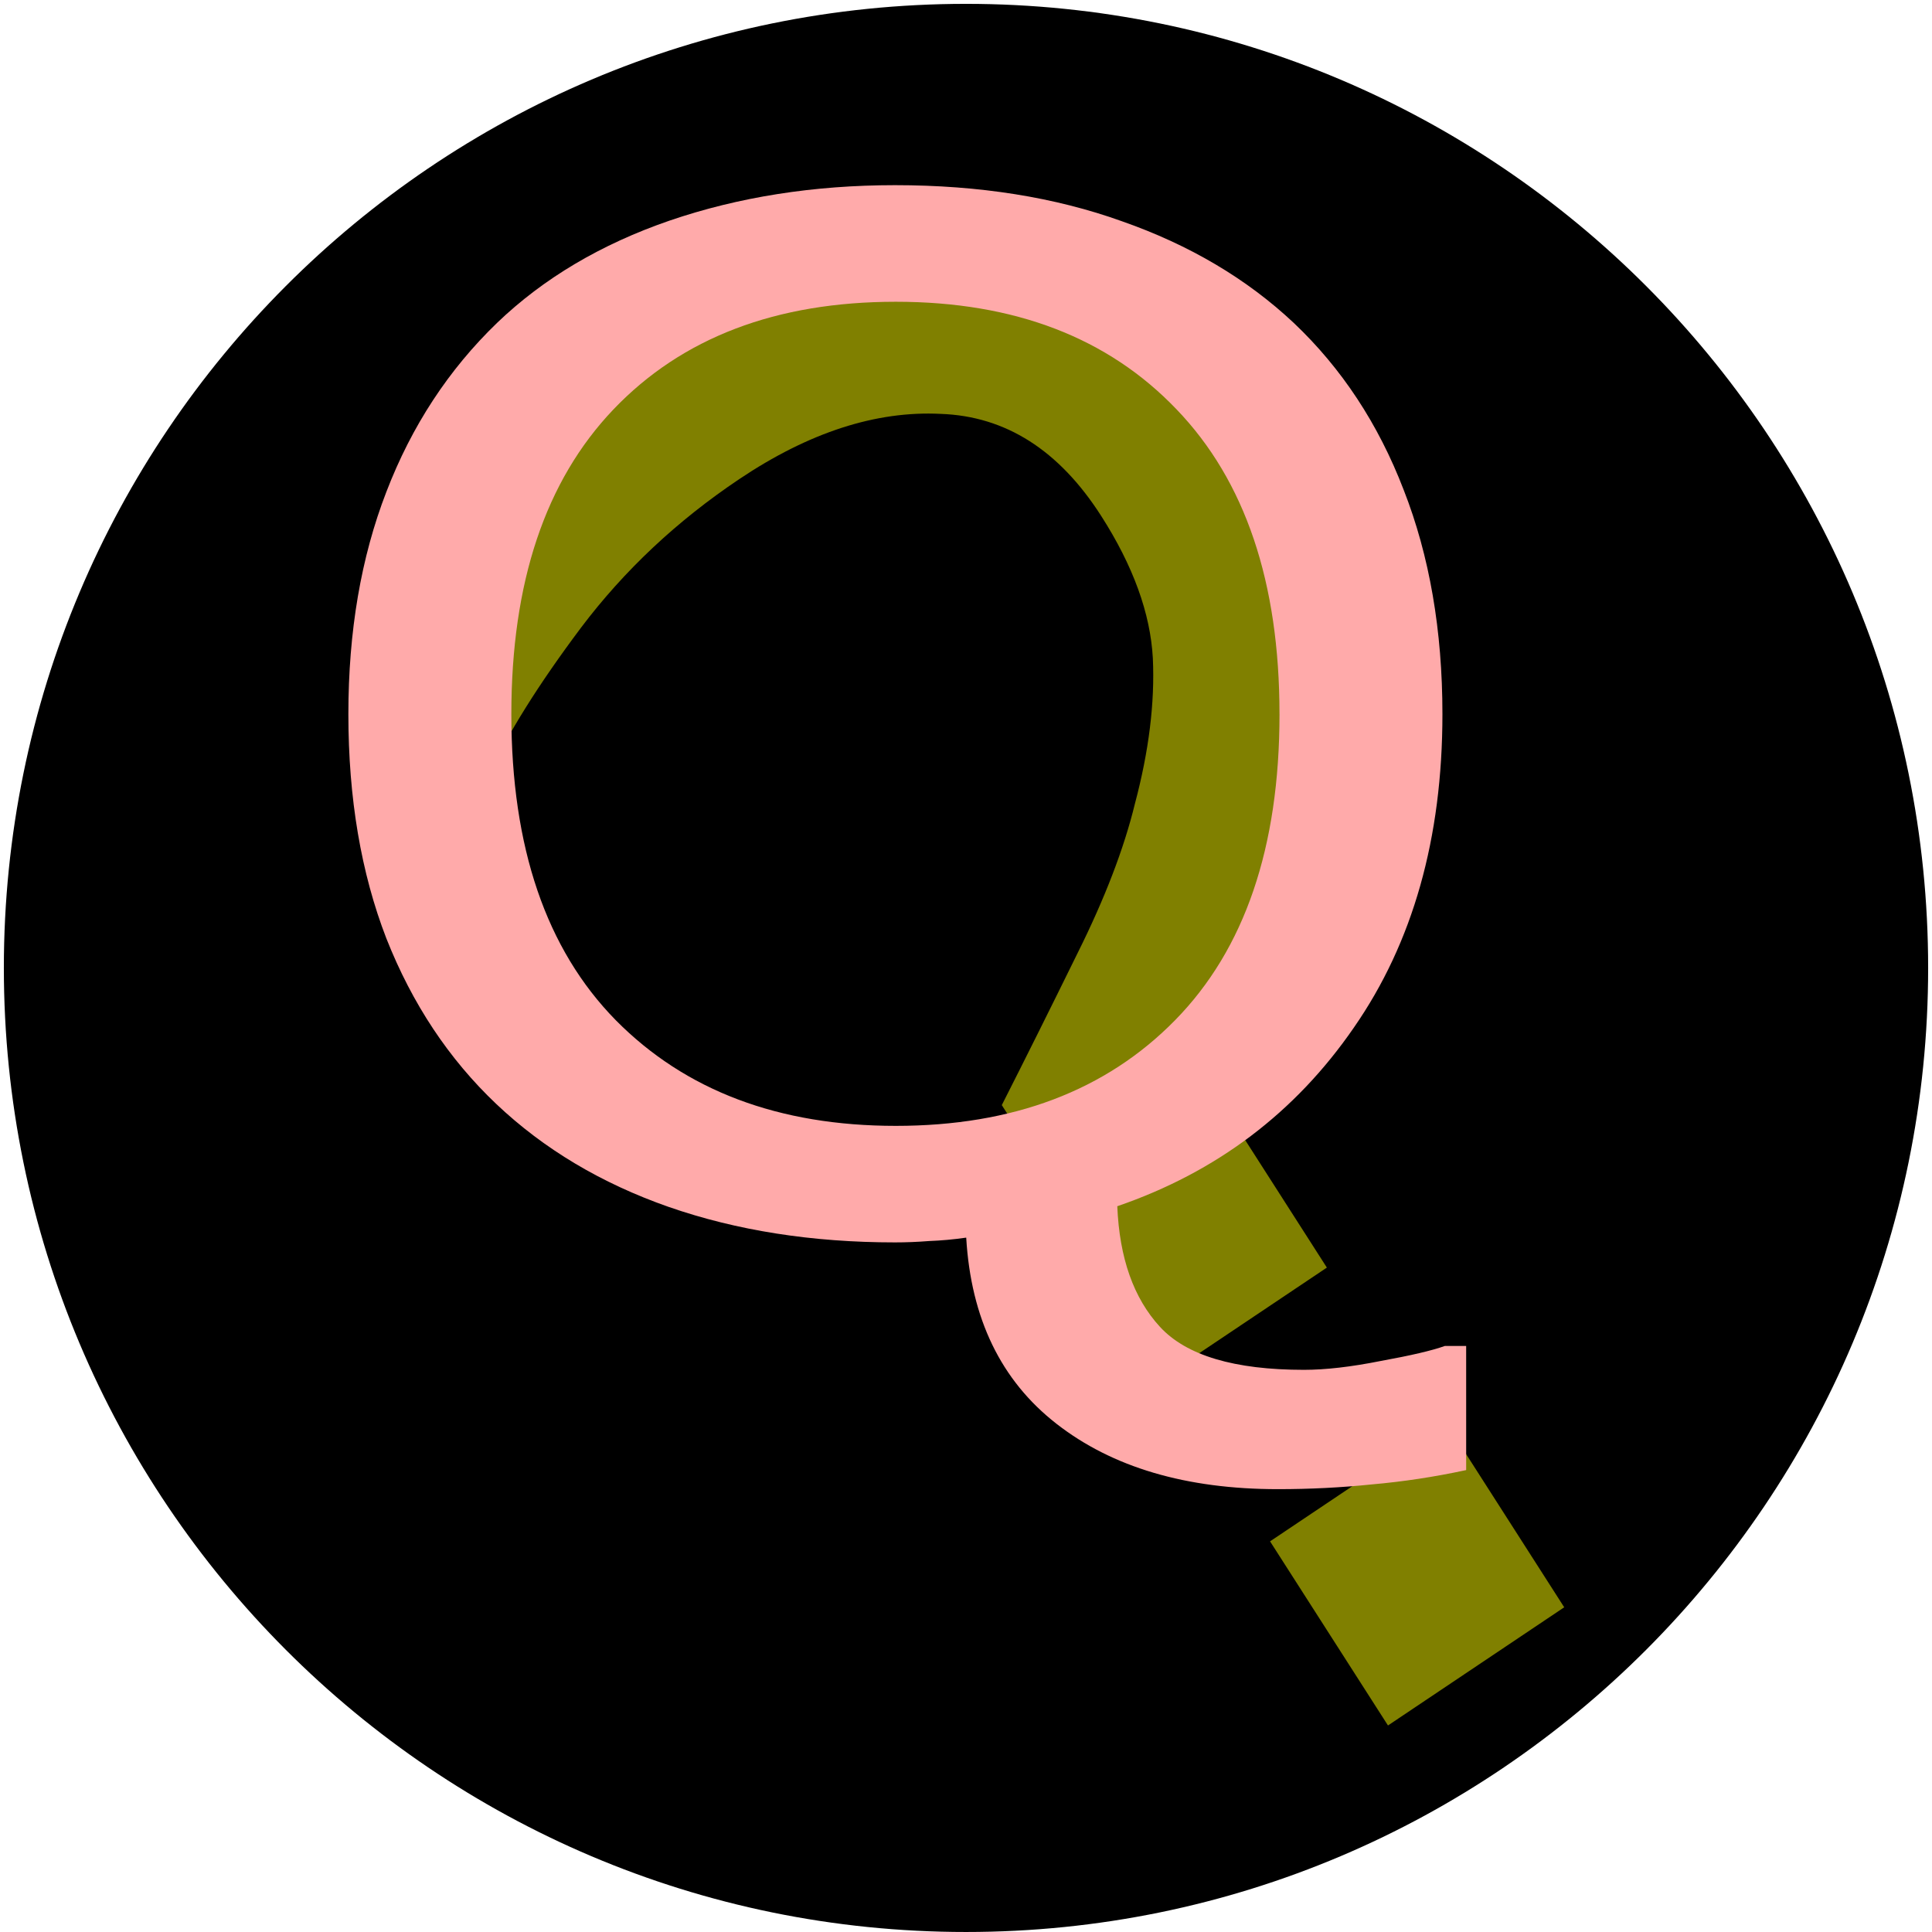
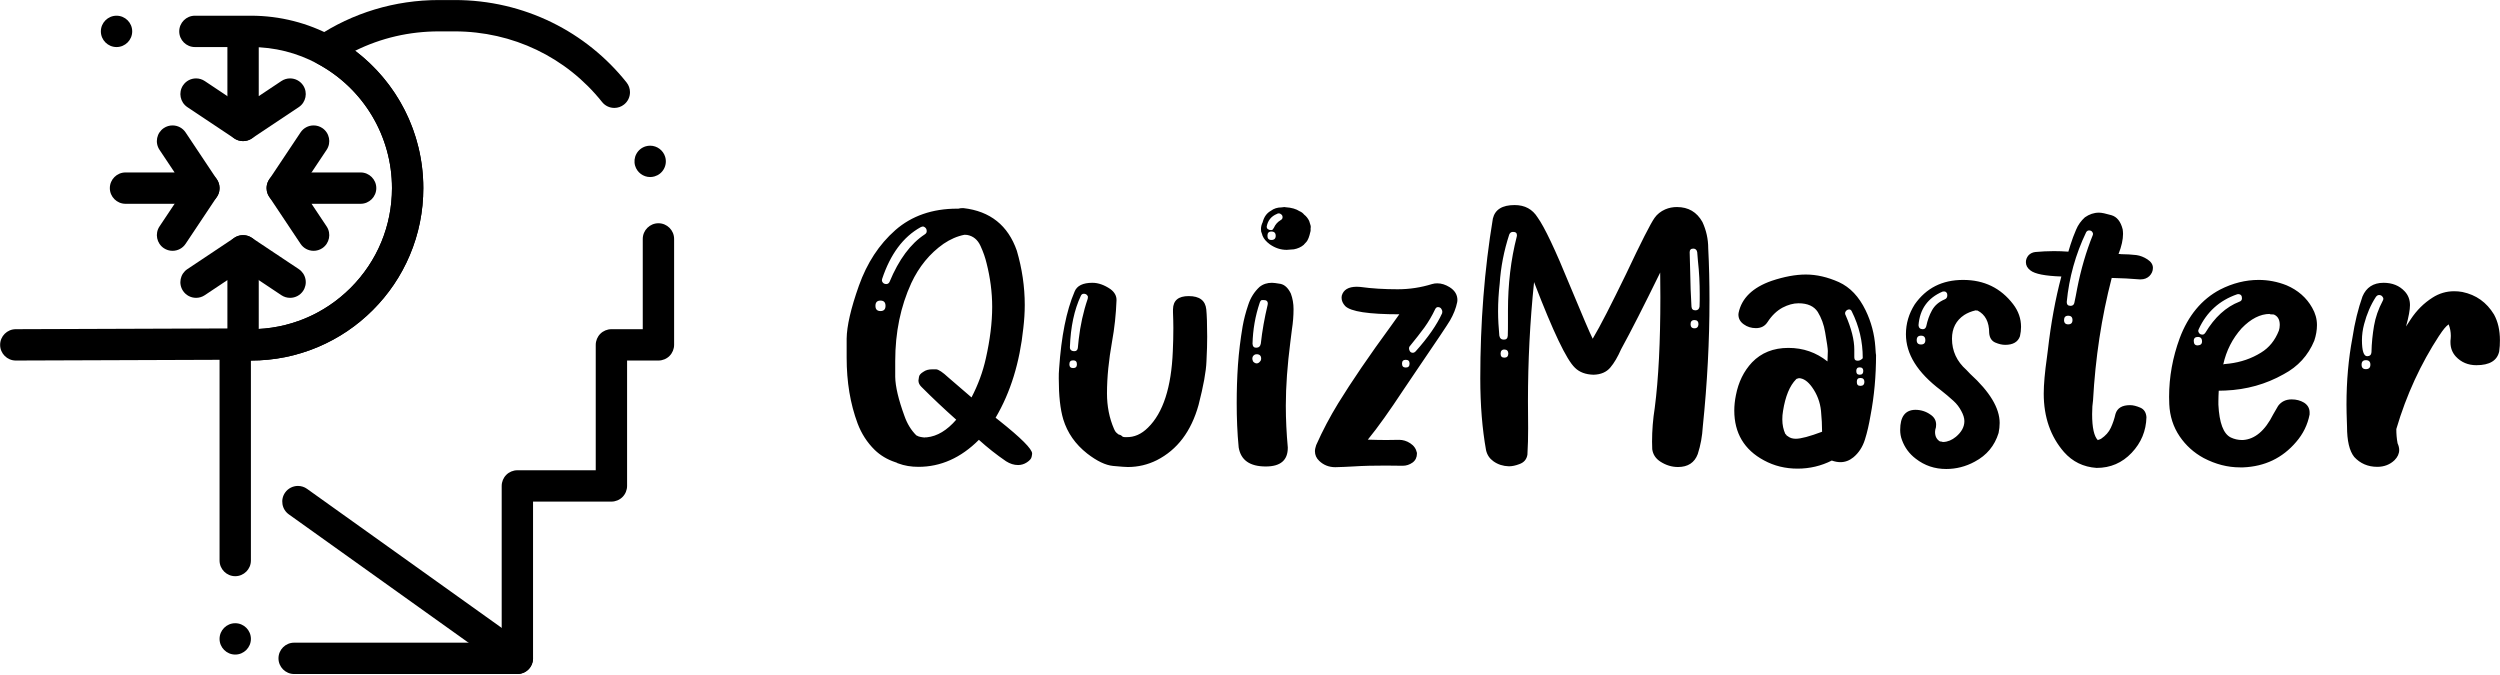
- <svg xmlns="http://www.w3.org/2000/svg" viewBox="0 0 47.625 47.625" version="1.1" id="svg5">
-   <g id="g846" transform="matrix(1,0,0,0.998,0,1.9049836e-4)">
-     <path id="path50211" style="stroke-width:0.337;stroke-dasharray:0.337, 1.01" d="M 47.53,23.908 A 23.717,23.812 0 0 1 23.812,47.72 23.717,23.812 0 0 1 0.095,23.908 23.717,23.812 0 0 1 23.812,0.095 23.717,23.812 0 0 1 47.53,23.908 Z" />
-     <g aria-label="?" transform="matrix(1.090472,-0.732696,0.7053757,1.103579,-48.45156,-17.33388)" id="text48372" style="font-size:40px;line-height:1.25;font-family:'Noto Sans Modi';-inkscape-font-specification:'Noto Sans Modi';white-space:pre;shape-inside:url(#rect48374);fill:#808000">
-       <path d="m 40.148,50.968 q 0,1.914 -0.684,3.418 -0.684,1.484 -1.797,2.637 -1.094,1.113 -2.52,2.09 -1.426,0.977 -3.027,1.895 v 4.395 H 28.625 v -5.957 q 1.27,-0.723 2.734,-1.582 1.484,-0.859 2.422,-1.738 1.133,-1.016 1.758,-2.09 0.625,-1.094 0.625,-2.773 0,-2.207 -1.504,-3.281 -1.484,-1.094 -3.848,-1.094 -2.109,0 -4.004,0.664 -1.875,0.664 -2.969,1.348 h -0.195 v -3.984 q 1.367,-0.527 3.457,-0.938 2.109,-0.43 3.984,-0.43 4.199,0 6.621,2.051 2.441,2.031 2.441,5.371 z m -7.715,22.246 h -3.984 v -4.121 h 3.984 z" id="path883" />
-     </g>
-     <g aria-label="Q" transform="matrix(0.4160119,0,0,0.3591785,-2.940128,-7.757851)" id="text34364" style="font-size:96px;line-height:1.25;font-family:'Noto Sans Modi';-inkscape-font-specification:'Noto Sans Modi';white-space:pre;shape-inside:url(#rect34366);fill:#ffaaaa">
-       <path d="m 93.945,122.693 q -2.812,0.703 -5.578,0.984 -2.719,0.328 -5.578,0.328 -8.156,0 -13.125,-4.5 -4.922,-4.453 -5.344,-12.797 -1.125,0.188 -2.203,0.234 -1.031,0.094 -2.016,0.094 -7.359,0 -13.406,-2.438 -6,-2.438 -10.219,-7.078 -4.219,-4.641 -6.516,-11.391 -2.25,-6.75 -2.25,-15.422 0,-8.531 2.25,-15.281 2.25,-6.797 6.562,-11.625 4.125,-4.594 10.219,-7.031 6.141,-2.438 13.359,-2.438 7.5,0 13.453,2.484 6,2.438 10.172,6.984 4.266,4.688 6.516,11.484 2.297,6.797 2.297,15.422 0,12.797 -5.25,21.562 -5.203,8.766 -14.016,12.281 0.188,5.344 2.531,8.297 2.344,2.953 8.531,2.953 1.922,0 4.547,-0.609 2.672,-0.562 3.797,-1.031 h 1.266 z m -11.062,-51.984 q 0,-13.594 -6.094,-20.953 -6.094,-7.406 -16.641,-7.406 -10.641,0 -16.734,7.406 -6.047,7.359 -6.047,20.953 0,13.734 6.188,21.047 6.188,7.266 16.594,7.266 10.406,0 16.547,-7.266 6.188,-7.312 6.188,-21.047 z" id="path886" />
+ <svg xmlns="http://www.w3.org/2000/svg" version="1.1" preserveAspectRatio="xMidYMid meet" class="" viewBox="88.93 177.7 462.13 124.6">
+   <g class="logo-container-box logoContainerBox" transform="scale(0.99) translate(3.2323,2.424242)">
+     <g class="containerBody" transform="scale(0.8389719) translate(93.24422,46.0644)">
+       <g class="sampleIconBox" transform="scale(1) translate(0,0)">
+         <g class="sampleIcons_1" transform="scale(0.3488372) translate(-12.33326,432.0001)">
+           <g>
+             <g>
+               <g>
+                 <g>
+                   <path d="M370.99,471c-2.091,0-4.101-0.641-5.801-1.86l-140-100c-2.18-1.56-3.61-3.859-4.05-6.5c-0.44-2.63,0.17-5.28,1.72-7.45     c1.88-2.63,4.92-4.189,8.15-4.189c2.09,0,4.1,0.64,5.8,1.859l140,100c2.181,1.551,3.62,3.86,4.05,6.5     c0.44,2.631-0.17,5.28-1.72,7.45C377.27,469.43,374.22,471,370.99,471z" />
+                 </g>
+                 <g>
+                   <path d="M220.99,171c-1.97,0-3.89-0.58-5.54-1.68c-2.22-1.48-3.73-3.74-4.26-6.36c-0.52-2.62,0.01-5.28,1.49-7.51l20-30     c1.86-2.79,4.97-4.45,8.33-4.45c1.97,0,3.89,0.58,5.54,1.68c4.58,3.06,5.83,9.28,2.77,13.87l-20,30     C227.46,169.34,224.35,171,220.99,171z" />
+                 </g>
+                 <g>
+                   <path d="M228.59,471c-5.52,0-10-4.49-10-10c0-5.521,4.48-10,10-10H361V351c0-2.63,1.069-5.21,2.93-7.07S368.37,341,371,341h50     v-80c0-2.63,1.069-5.21,2.93-7.07c1.86-1.86,4.44-2.93,7.07-2.93h20v-57.59c0-5.51,4.49-10,10-10s10,4.49,10,10V261     c0,2.63-1.07,5.21-2.931,7.069C466.21,269.93,463.63,271,461,271h-20v80c0,2.63-1.07,5.21-2.931,7.069     C436.21,359.93,433.63,361,431,361h-50v100c0,2.63-1.07,5.21-2.931,7.069C376.21,469.93,373.63,471,371,471H228.6H228.59z      M191,458.59c-5.51,0-10-4.49-10-10c0-5.521,4.49-10,10-10c5.51,0,10,4.479,10,10C201,454.1,196.51,458.59,191,458.59z      M191,408.59c-5.51,0-10-4.49-10-10V260.5c0-2.811,1.2-5.52,3.29-7.41c2.08-1.89,4.89-2.81,7.7-2.54     c2.98,0.3,6.01,0.45,9.01,0.45c24.03,0,46.63-9.37,63.64-26.36C281.63,207.63,291,185.03,291,161     c0.01-33.14-18.15-63.52-47.38-79.29c-3.06-1.65-5.07-4.84-5.24-8.32s1.53-6.85,4.42-8.79c23.04-15.44,50.08-23.6,78.18-23.6     h10.051c10.93,0,21.8,1.24,32.319,3.7c10.24,2.39,20.2,5.94,29.62,10.55c9.26,4.53,18.03,10.11,26.061,16.58     c7.989,6.43,15.27,13.75,21.649,21.77c1.41,1.77,2.16,3.9,2.17,6.16c0.021,3.09-1.359,5.97-3.77,7.89     c-1.79,1.43-3.94,2.18-6.221,2.18c-3.069,0-5.92-1.38-7.829-3.78C402.229,77.43,367.96,61.01,331,61h-10     c-18.88,0-36.88,4.17-53.5,12.37c6.58,5,12.6,10.75,17.91,17.09c5.35,6.4,9.97,13.4,13.729,20.81     c3.83,7.55,6.78,15.54,8.771,23.76c2.05,8.45,3.09,17.19,3.09,25.97c0,14.85-2.91,29.26-8.65,42.82     c-5.54,13.1-13.47,24.86-23.569,34.96c-10.101,10.1-21.86,18.03-34.96,23.57C230.26,268.09,215.85,271,201,271l0,0v127.59     C201,404.1,196.51,408.59,191,408.59z M455.72,153.93c-4.41,0-8.35-2.96-9.59-7.19c-0.01-0.01-0.01-0.01-0.01-0.02     c-0.74-2.55-0.45-5.25,0.83-7.59c1.279-2.34,3.399-4.05,5.96-4.8c0.92-0.27,1.87-0.4,2.819-0.4c4.4,0,8.34,2.95,9.59,7.17     c0,0.01,0,0.01,0,0.02c0.75,2.56,0.461,5.26-0.819,7.61c-1.28,2.34-3.4,4.04-5.97,4.79     C457.609,153.79,456.67,153.93,455.72,153.93z" />
+                 </g>
+                 <g>
+                   <path d="M201,271c-3.48,0-7.01-0.17-10.48-0.5L51.03,271c0.01,0,0.01,0,0.01,0H51c-5.49,0-9.98-4.47-10-9.97     c-0.02-5.51,4.45-10.01,9.96-10.03l140.01-0.5l1.01,0.05c3,0.3,6.03,0.45,9.02,0.45c24.03,0,46.63-9.37,63.64-26.36     C281.63,207.63,290.99,185.03,291,161c0-33.14-18.15-63.52-47.38-79.29C230.43,74.61,216.09,71,201,71h-35.73     c-5.51,0-10-4.48-10-10c0-5.51,4.49-10,10-10H201c9.24,0,18.42,1.15,27.3,3.42c8.63,2.2,16.97,5.46,24.81,9.69     c17.2,9.26,31.67,22.98,41.86,39.69C305.45,120.99,311,140.77,311,161c0,14.85-2.91,29.26-8.65,42.82     c-5.54,13.1-13.47,24.86-23.569,34.96c-10.101,10.1-21.86,18.03-34.96,23.57C230.26,268.09,215.85,271,201,271z M115.27,71     c-5.51,0-10-4.49-10-10c0-5.51,4.49-10,10-10c5.52,0,10,4.49,10,10C125.27,66.51,120.79,71,115.27,71z" />
+                 </g>
+                 <g>
+                   <path d="M241.01,201L241.01,201c-3.36,0-6.47-1.66-8.33-4.45l-20-30c-2.05-3.08-2.24-7.01-0.5-10.27     c1.75-3.26,5.13-5.28,8.82-5.28h50c5.51,0,10,4.49,10,10c0,5.51-4.49,10-10,10h-31.31l9.63,14.45     c3.06,4.59,1.81,10.81-2.77,13.87C244.9,200.42,242.98,201,241.01,201z" />
+                 </g>
+                 <g>
+                   <path d="M150.99,201v-0.05V201c-1.97,0-3.89-0.58-5.54-1.68c-4.58-3.06-5.83-9.28-2.77-13.87l20-30     c1.86-2.79,4.97-4.45,8.33-4.45c1.97,0,3.89,0.58,5.54,1.68c4.58,3.06,5.83,9.28,2.77,13.87l-20,30     C157.46,199.34,154.35,201,150.99,201z" />
+                 </g>
+                 <g>
+                   <path d="M171,171h-50c-5.51,0-10-4.49-10-10c0-5.51,4.49-10,10-10h31.31l-9.63-14.45c-1.48-2.22-2.01-4.89-1.49-7.51     c0.53-2.62,2.04-4.88,4.26-6.36c1.65-1.1,3.57-1.68,5.54-1.68c3.36,0,6.47,1.66,8.33,4.45l20,30c2.05,3.08,2.24,7.01,0.5,10.27     C178.07,168.98,174.7,171,171,171z" />
+                 </g>
+                 <g>
+                   <path d="M225.99,231c-1.97,0-3.89-0.58-5.54-1.68l-30-20c-2.22-1.48-3.73-3.74-4.26-6.36c-0.52-2.62,0.01-5.28,1.49-7.51     c1.86-2.79,4.97-4.45,8.33-4.45c1.97,0,3.89,0.58,5.54,1.68l30,20c2.22,1.48,3.73,3.74,4.26,6.36c0.52,2.62-0.01,5.29-1.49,7.51     C232.46,229.34,229.35,231,225.99,231z" />
+                 </g>
+                 <g>
+                   <path d="M196,261c-5.51,0-10-4.49-10-10v-31.32l-14.45,9.64c-1.65,1.1-3.57,1.68-5.54,1.68c-3.36,0-6.47-1.66-8.33-4.45     c-1.48-2.23-2.01-4.89-1.49-7.51c0.53-2.62,2.04-4.88,4.26-6.36l30-20c3.02-2.02,7.06-2.21,10.27-0.5     c3.26,1.74,5.28,5.12,5.28,8.82v50C206,256.51,201.51,261,196,261z" />
+                 </g>
+                 <g>
+                   <path d="M195.99,131c-1.97,0-3.89-0.58-5.54-1.68l-30-20c-4.58-3.06-5.83-9.28-2.77-13.87c1.86-2.79,4.97-4.45,8.33-4.45     c1.97,0,3.89,0.58,5.54,1.68l30,20c4.58,3.06,5.83,9.28,2.77,13.87C202.46,129.34,199.35,131,195.99,131z" />
+                 </g>
+                 <g>
+                   <path d="M196,131c-1.63,0-3.27-0.41-4.72-1.18c-3.26-1.75-5.28-5.13-5.28-8.82V71c0-5.51,4.49-10,10-10c5.51,0,10,4.49,10,10     v31.31l14.45-9.63c1.65-1.1,3.57-1.68,5.54-1.68c3.36,0,6.47,1.67,8.33,4.45c3.06,4.59,1.81,10.81-2.77,13.87l-30,20     C199.9,130.42,197.98,131,196,131z" />
+                 </g>
+               </g>
+             </g>
+           </g>
+         </g>
+       </g>
+       <g class="sampleTexts_1" transform="scale(1) translate(0.000006103516,29.37)">
+         <g class="logo--name svgLogoName_1 logoNameBox" transform="scale(1) translate(195.76,239.28)">
+           <path d="M18.62 0.24C23.58 0.24 28.07-1.76 32.07-5.77C33.99-4.04 36.00-2.44 38.12-1.00C39.00-0.44 39.88-0.16 40.80-0.16C41.48-0.16 42.16-0.36 42.76-0.76C43.36-1.16 43.72-1.56 43.80-1.96C43.88-2.32 43.92-2.60 43.92-2.72C43.92-3.72 41.48-6.17 36.60-10.05L35.79-10.69C39.12-16.34 41.16-22.98 41.96-30.63C42.16-32.35 42.28-34.07 42.28-35.79C42.28-39.84 41.68-43.88 40.52-47.85C38.56-53.49 34.59-56.66 28.63-57.34L28.39-57.34C28.11-57.34 27.79-57.30 27.51-57.22L27.23-57.22C21.70-57.22 17.10-55.61 13.49-52.45C9.85-49.25 7.17-45.12 5.37-40.08C3.56-34.99 2.68-31.07 2.64-28.31C2.64-25.54 2.64-24.14 2.64-24.06C2.64-18.66 3.44-13.81 5.08-9.41C5.93-7.17 7.17-5.21 8.89-3.52C10.13-2.32 11.65-1.40 13.45-0.80C13.65-0.76 13.81-0.68 13.97-0.60L13.65-0.68L14.13-0.52C15.50 0 17.02 0.24 18.62 0.24ZM10.17-34.43C9.41-34.43 9.05-34.83 9.05-35.59C9.05-36.36 9.41-36.76 10.17-36.76C10.93-36.76 11.29-36.36 11.29-35.59C11.29-34.83 10.93-34.43 10.17-34.43ZM11.49-40.44C11.17-40.44 10.93-40.52 10.73-40.72C10.57-40.88 10.49-41.08 10.49-41.24L10.53-41.56C12.37-47.09 15.21-50.93 19.10-53.09C19.30-53.17 19.46-53.25 19.62-53.25C19.78-53.25 19.90-53.17 20.02-53.09C20.34-52.89 20.46-52.57 20.46-52.21C20.46-51.93 20.34-51.69 20.02-51.49C16.90-49.45 14.25-45.92 12.17-40.88C12.01-40.60 11.77-40.44 11.49-40.44ZM20.02-6.29C19.86-6.29 19.54-6.33 19.10-6.41C18.98-6.45 18.86-6.49 18.74-6.49L18.14-6.77C16.98-7.93 16.10-9.37 15.50-11.09C14.17-14.73 13.49-17.62 13.45-19.78C13.45-21.94 13.45-23.10 13.45-23.30C13.45-29.71 14.65-35.47 17.02-40.64C18.74-44.32 21.14-47.25 24.22-49.41C25.71-50.41 27.23-51.09 28.87-51.41L29.47-51.37C30.79-51.13 31.79-50.33 32.43-48.93C33.07-47.53 33.51-46.25 33.79-45.04C34.59-41.88 35.03-38.64 35.03-35.35C35.03-31.87 34.55-28.03 33.63-23.94C32.95-20.86 31.87-17.98 30.43-15.21C28.71-16.70 26.99-18.18 25.26-19.66C24.02-20.82 23.10-21.42 22.58-21.46C22.06-21.46 21.74-21.46 21.66-21.46C20.90-21.46 20.26-21.30 19.70-20.90C19.10-20.54 18.78-20.14 18.74-19.78C18.66-19.38 18.62-19.10 18.62-18.98C18.62-18.46 18.82-18.02 19.26-17.58C21.78-15.05 24.38-12.61 27.03-10.25C24.98-7.89 22.82-6.57 20.50-6.33C20.30-6.33 20.18-6.33 20.14-6.33C20.10-6.29 20.06-6.29 20.02-6.29ZM65.22 0.28C67.50 0.28 69.67-0.24 71.67-1.24C76.23-3.56 79.32-7.65 80.96-13.53C82.04-17.74 82.64-20.98 82.72-23.26C82.84-25.50 82.88-27.31 82.88-28.71C82.88-31.55 82.80-33.59 82.68-34.79C82.48-36.76 81.20-37.76 78.76-37.76C76.47-37.76 75.31-36.80 75.27-34.83L75.27-34.11C75.31-32.95 75.35-31.83 75.35-30.67C75.35-28.95 75.31-27.23 75.23-25.50C74.91-17.46 73.07-11.77 69.71-8.49C68.23-7.01 66.62-6.33 64.90-6.37L64.54-6.37C64.30-6.41 64.10-6.45 64.02-6.45L64.06-6.49C64.06-6.53 63.98-6.57 63.86-6.65C63.74-6.73 63.66-6.81 63.54-6.85C63.42-6.89 63.34-6.89 63.30-6.93C63.26-6.93 63.22-6.97 63.22-6.97L63.18-6.93L63.34-6.81C62.90-7.17 62.58-7.41 62.46-7.61C62.34-7.77 62.26-7.97 62.14-8.21C61.10-10.61 60.58-13.25 60.58-16.10C60.58-19.74 60.98-23.54 61.70-27.59C62.26-30.63 62.58-33.71 62.70-36.80C62.74-37.80 62.26-38.64 61.34-39.32C59.98-40.24 58.66-40.72 57.33-40.72C55.25-40.72 53.89-40.08 53.37-38.76C51.53-34.47 50.41-28.75 49.93-21.66C49.85-20.90 49.85-20.14 49.85-19.42C49.85-15.62 50.17-12.61 50.85-10.33C51.77-7.33 53.53-4.80 56.17-2.72C58.34-1.04 60.26-0.12 61.94 0.04C63.62 0.20 64.74 0.28 65.22 0.28ZM53.05-21.74C52.49-21.74 52.21-22.02 52.21-22.58C52.21-23.18 52.49-23.46 53.05-23.46C53.61-23.46 53.89-23.18 53.89-22.58C53.89-22.02 53.61-21.74 53.05-21.74ZM53.33-25.50C52.65-25.50 52.29-25.83 52.33-26.43C52.49-30.91 53.29-34.71 54.77-37.84C54.89-38.12 55.13-38.28 55.41-38.28C55.69-38.28 55.93-38.20 56.13-38.00C56.29-37.84 56.37-37.64 56.33-37.48L56.29-37.16C55.29-34.23 54.65-31.23 54.29-28.15L54.09-26.19C54.01-25.75 53.77-25.50 53.33-25.50ZM95.93 0.16C99.21 0.16 100.82-1.24 100.82-4.00L100.82-4.08C100.54-7.17 100.38-10.25 100.38-13.37C100.38-17.74 100.74-22.46 101.38-27.47L101.74-30.35C101.98-31.87 102.10-33.39 102.10-34.87C102.10-36.08 101.90-37.24 101.50-38.32C100.90-39.56 100.14-40.28 99.21-40.48C98.29-40.64 97.65-40.72 97.29-40.72C96.25-40.72 95.33-40.44 94.53-39.80C93.37-38.72 92.53-37.40 92.01-35.79C91.45-34.15 91.05-32.59 90.77-31.03C90.29-28.19 89.93-25.30 89.73-22.46C89.53-19.58 89.45-16.78 89.45-13.93C89.45-10.65 89.57-7.37 89.89-4.08C90.37-1.24 92.37 0.16 95.93 0.16ZM93.89-22.78C93.61-22.78 93.33-22.94 93.09-23.22C93.05-23.26 93.05-23.30 93.05-23.34C92.97-23.50 92.93-23.70 92.93-23.86C92.93-24.02 92.97-24.18 93.05-24.34C93.25-24.66 93.53-24.82 93.89-24.82C94.53-24.82 94.89-24.50 94.89-23.86C94.89-23.58 94.81-23.38 94.65-23.22C94.45-22.94 94.17-22.78 93.89-22.78ZM93.77-26.27C93.29-26.27 93.01-26.55 92.97-27.15C93.05-30.27 93.57-33.31 94.57-36.28C94.69-36.64 94.85-36.84 95.05-36.88C95.25-36.88 95.41-36.88 95.45-36.88C96.05-36.88 96.37-36.64 96.37-36.08L96.33-35.79C95.65-32.95 95.13-30.07 94.81-27.15C94.69-26.55 94.33-26.27 93.77-26.27ZM100.58-48.05L102.18-48.17C103.02-48.33 103.78-48.65 104.42-49.21C104.42-49.25 104.46-49.29 104.54-49.37C104.94-49.77 105.14-50.01 105.14-50.09L105.18-50.09L105.18-50.13C105.38-50.49 105.54-50.89 105.66-51.33L105.86-52.13C105.90-52.17 105.90-52.29 105.90-52.45C105.90-52.61 105.90-52.77 105.90-52.89C105.90-53.01 105.94-53.09 105.94-53.13L105.90-53.45L105.58-54.49C105.30-55.05 104.94-55.53 104.46-55.89C104.18-56.25 103.82-56.50 103.42-56.66C102.70-57.14 101.66-57.46 100.30-57.54L100.06-57.58L99.42-57.50C98.53-57.50 97.73-57.26 97.05-56.74C96.17-56.25 95.57-55.45 95.25-54.29L95.25-54.25C94.97-53.69 94.85-53.17 94.85-52.69L94.89-52.13L95.13-51.45C95.13-51.33 95.17-51.25 95.21-51.21L95.21-51.17C95.49-50.49 96.01-49.89 96.81-49.29C98.01-48.45 99.25-48.05 100.58-48.05ZM97.17-50.25C96.57-50.25 96.29-50.57 96.29-51.17C96.29-51.81 96.57-52.13 97.17-52.13C97.81-52.13 98.13-51.81 98.13-51.17C98.13-50.57 97.81-50.25 97.17-50.25ZM97.25-52.45L96.97-52.45C96.77-52.45 96.61-52.53 96.41-52.65C96.21-52.77 96.13-52.97 96.13-53.25C96.37-54.57 97.13-55.53 98.41-56.05C98.53-56.13 98.65-56.17 98.81-56.17C99.09-56.17 99.33-56.01 99.54-55.77C99.62-55.61 99.66-55.49 99.66-55.33C99.66-55.01 99.50-54.81 99.21-54.65C98.53-54.25 98.05-53.69 97.73-52.97L97.65-52.85C97.53-52.61 97.41-52.49 97.25-52.45ZM102.42-55.77L102.38-55.77ZM111.39 0.32C112.71 0.28 113.99 0.24 115.27 0.16C117.71 0 120.15-0.04 122.60-0.04L126.40 0C127.20 0 127.92-0.24 128.60-0.72C129.24-1.20 129.56-1.88 129.56-2.68L129.56-2.88C129.36-3.80 128.88-4.48 128.08-5.00C127.28-5.53 126.44-5.77 125.60-5.77L122.72-5.73C121.36-5.73 119.99-5.77 118.63-5.81C120.92-8.61 123.52-12.29 126.48-16.78L129.64-21.46C133.93-27.75 136.37-31.39 136.93-32.35C137.69-33.67 138.25-35.03 138.53-36.44L138.57-36.88C138.57-38.08 137.97-39.04 136.81-39.76C135.89-40.32 135.01-40.60 134.09-40.60C133.69-40.60 133.33-40.56 132.93-40.44C130.48-39.68 127.96-39.28 125.28-39.28C122.32-39.28 119.55-39.44 116.95-39.80L116.19-39.84C114.31-39.84 113.19-39.16 112.83-37.84L112.79-37.40C112.79-36.72 113.07-36.12 113.59-35.55C114.83-34.31 118.83-33.71 125.64-33.71L123.84-31.19C118.91-24.46 114.99-18.70 112.03-13.89C110.22-10.93 108.58-7.85 107.14-4.60C106.98-4.12 106.86-3.64 106.86-3.24C106.86-2.40 107.18-1.68 107.82-1.08C108.78-0.16 109.98 0.32 111.39 0.32ZM127.08-21.86C126.52-21.86 126.24-22.14 126.24-22.74C126.24-23.30 126.52-23.58 127.08-23.58C127.64-23.58 127.92-23.30 127.92-22.74C127.92-22.14 127.64-21.86 127.08-21.86ZM128.68-25.14C128.32-25.14 128.04-25.30 127.92-25.63C127.84-25.83 127.80-25.99 127.80-26.07C127.80-26.27 127.84-26.47 127.96-26.59C128.08-26.75 128.20-26.87 128.28-26.99C129.28-28.23 130.28-29.47 131.21-30.75C132.13-32.03 132.93-33.39 133.61-34.83C133.77-35.15 133.97-35.31 134.21-35.31C134.57-35.31 134.81-35.19 134.97-34.95C135.13-34.71 135.21-34.51 135.21-34.31L135.17-33.95C134.01-31.39 132.05-28.55 129.24-25.42C129.04-25.22 128.84-25.14 128.68-25.14ZM187.66 0.28C189.86 0.28 191.34-0.68 192.06-2.60C192.70-4.56 193.06-6.61 193.18-8.69C194.19-18.46 194.67-27.83 194.67-36.84C194.67-40.72 194.59-44.56 194.39-48.41C194.39-50.45 193.95-52.41 193.10-54.25C191.86-56.46 189.98-57.58 187.42-57.58C186.54-57.58 185.66-57.42 184.82-57.06C183.82-56.62 183.01-55.97 182.45-55.17C181.57-53.93 179.45-49.77 176.09-42.64C172.84-35.96 170.40-31.15 168.68-28.27C168.08-29.43 166.40-33.39 163.60-40.12C160.35-48.09 157.95-53.13 156.43-55.25C155.27-57.10 153.59-58.02 151.30-58.02C148.54-58.02 146.94-57.02 146.46-55.01C144.58-43.68 143.66-31.83 143.66-19.46C143.66-13.49 144.10-8.17 144.94-3.48C145.18-2.40 145.74-1.60 146.58-1.00C147.58-0.28 148.74 0.08 150.02 0.12C150.74 0.12 151.50-0.04 152.34-0.36C153.39-0.72 153.99-1.44 154.15-2.48C154.27-4.44 154.31-6.37 154.31-8.33L154.27-14.37C154.27-23.18 154.71-32.03 155.63-40.88L155.75-40.56C159.87-29.87 162.83-23.62 164.72-21.82C165.72-20.82 167.12-20.30 168.88-20.26C170.52-20.30 171.76-20.86 172.60-21.86C173.45-22.86 174.25-24.22 175.01-25.95C177.21-29.95 180.09-35.63 183.70-43.00L183.74-37.52C183.74-27.59 183.33-19.38 182.49-12.89C182.09-10.37 181.89-7.85 181.89-5.37L181.93-3.68C182.09-2.52 182.69-1.60 183.74-0.92C184.98-0.12 186.30 0.28 187.66 0.28ZM149.02-24.06C148.46-24.06 148.18-24.34 148.18-24.94C148.18-25.54 148.46-25.87 149.02-25.87C149.58-25.87 149.90-25.54 149.90-24.94C149.86-24.34 149.58-24.06 149.02-24.06ZM148.90-28.07C148.34-28.07 148.02-28.35 147.90-28.95C147.74-30.75 147.62-32.55 147.62-34.35C147.62-36.40 147.74-38.44 147.98-40.52C148.22-44.24 148.94-47.89 150.10-51.45C150.26-51.85 150.54-52.05 150.94-52.05C151.54-52.05 151.82-51.81 151.82-51.29L151.78-51.01C150.46-45.88 149.82-40.40 149.82-34.55L149.82-31.95C149.82-30.95 149.82-29.95 149.78-28.95C149.74-28.35 149.46-28.07 148.90-28.07ZM191.34-30.59C190.74-30.59 190.46-30.91 190.46-31.51C190.46-32.11 190.74-32.43 191.34-32.43C191.90-32.43 192.22-32.11 192.22-31.51C192.18-30.91 191.90-30.59 191.34-30.59ZM191.54-34.59C190.98-34.59 190.70-34.87 190.66-35.43C190.50-38.00 190.42-40.56 190.38-43.08L190.26-47.53C190.26-48.05 190.54-48.33 191.06-48.33C191.54-48.33 191.86-48.05 191.94-47.53L192.10-45.60C192.38-43.12 192.50-40.60 192.50-38.12C192.50-37.24 192.50-36.32 192.46-35.43C192.38-34.87 192.06-34.59 191.54-34.59ZM214.28 0.64C216.97 0.64 219.53 0.04 221.89-1.16C222.57-0.92 223.21-0.80 223.81-0.80C224.85-0.80 225.82-1.16 226.70-1.88C227.86-2.84 228.74-4.16 229.26-5.81C229.78-7.45 230.18-9.25 230.50-11.13C231.34-15.50 231.74-20.02 231.74-24.70L231.74-24.62C231.70-24.62 231.66-25.22 231.58-26.47C231.38-29.31 230.66-32.03 229.42-34.59C227.94-37.64 225.98-39.72 223.45-40.88C220.93-42.00 218.49-42.56 216.13-42.56C213.80-42.56 211.28-42.08 208.52-41.16C204.27-39.68 201.83-37.28 201.15-34.03L201.11-33.67C201.11-32.75 201.51-32.03 202.31-31.47C203.07-30.91 203.99-30.63 205.00-30.63C206.16-30.63 207.00-31.07 207.60-31.99C208.56-33.47 209.68-34.51 210.92-35.19C212.16-35.83 213.32-36.16 214.48-36.16C216.53-36.16 217.93-35.51 218.77-34.23C219.57-32.91 220.13-31.43 220.41-29.71C220.81-27.43 221.01-26.03 221.01-25.54L220.93-23.22C218.41-25.22 215.53-26.23 212.24-26.23C208.88-26.23 206.20-25.14 204.15-23.02C202.31-21.06 201.11-18.62 200.55-15.70C200.31-14.53 200.19-13.37 200.19-12.29C200.19-7.29 202.39-3.56 206.80-1.20C209.08 0.04 211.56 0.64 214.28 0.64ZM213.88-6.01C213.56-6.01 213.24-6.05 212.96-6.13C212.68-6.21 212.44-6.33 212.28-6.45C212.08-6.57 211.96-6.69 211.84-6.73C211.84-6.77 211.80-6.85 211.72-6.93C211.68-7.01 211.60-7.05 211.56-7.05C211.12-8.01 210.88-9.09 210.88-10.33C210.88-10.93 210.92-11.53 211.04-12.21C211.56-15.46 212.52-17.82 213.96-19.26L214.24-19.46L214.16-19.38C214.28-19.38 214.40-19.42 214.56-19.50C215.61-19.46 216.57-18.78 217.49-17.50C218.61-15.94 219.29-14.17 219.49-12.21C219.65-10.53 219.73-9.01 219.73-7.57C216.97-6.53 215.00-6.01 213.88-6.01ZM227.66-23.38C227.14-23.38 226.90-23.62 226.90-24.14L226.90-25.87C226.90-27.99 226.26-30.55 224.97-33.51C224.89-33.63 224.85-33.79 224.85-33.91C224.85-34.11 224.89-34.27 225.01-34.39C225.21-34.67 225.50-34.79 225.78-34.79C226.02-34.79 226.22-34.63 226.34-34.35C227.98-31.07 228.78-27.63 228.78-24.02C228.78-23.86 228.58-23.70 228.22-23.50C228.02-23.42 227.82-23.38 227.66-23.38ZM228.10-20.26C227.58-20.26 227.34-20.54 227.34-21.10C227.34-21.62 227.58-21.90 228.10-21.90C228.62-21.90 228.90-21.62 228.90-21.10C228.90-20.54 228.62-20.26 228.10-20.26ZM228.26-17.78C227.70-17.78 227.46-18.06 227.46-18.66C227.46-19.26 227.70-19.54 228.26-19.54C228.82-19.54 229.14-19.26 229.14-18.66C229.14-18.06 228.82-17.78 228.26-17.78ZM247.36 0.72C249.52 0.72 251.68 0.20 253.72-0.92C256.36-2.32 258.13-4.44 259.01-7.29C259.17-8.05 259.25-8.81 259.25-9.53C259.25-12.81 257.08-16.46 252.68-20.46L251.84-21.34C249.72-23.22 248.64-25.54 248.64-28.27C248.64-30.59 249.56-32.35 251.36-33.55C252.04-33.99 252.88-34.35 253.92-34.59C253.92-34.55 254.04-34.55 254.32-34.55C256.04-33.67 256.92-32.03 256.92-29.55C257.00-28.51 257.45-27.79 258.25-27.43C259.09-27.07 259.81-26.91 260.49-26.91C262.21-26.91 263.33-27.55 263.77-28.83C263.93-29.55 264.01-30.23 264.01-30.91C264.01-32.71 263.45-34.39 262.25-35.96C259.49-39.56 255.80-41.36 251.12-41.36C246.47-41.36 242.91-39.56 240.35-35.92C239.03-33.83 238.39-31.63 238.39-29.27C238.39-24.86 240.95-20.74 246.15-16.82C247.12-16.06 248.04-15.29 248.96-14.45C249.72-13.77 250.28-13.01 250.72-12.17C251.16-11.37 251.40-10.61 251.40-9.93C251.40-8.65 250.76-7.49 249.52-6.45C248.64-5.73 247.72-5.33 246.71-5.29C246.55-5.29 246.39-5.33 246.19-5.41L246.07-5.41C246.03-5.41 246.03-5.41 246.03-5.37C245.27-5.81 244.87-6.49 244.87-7.53C244.87-7.85 244.95-8.21 245.07-8.57L245.11-9.17C245.11-10.05 244.71-10.81 243.87-11.37C242.87-12.09 241.71-12.45 240.47-12.45C238.23-12.41 237.11-10.93 237.11-7.97C237.11-7.21 237.23-6.45 237.51-5.73C238.11-4.08 239.11-2.68 240.59-1.56C242.55-0.04 244.79 0.72 247.36 0.72ZM241.75-26.99C241.11-26.99 240.79-27.31 240.79-27.95C240.79-28.63 241.11-28.95 241.75-28.95C242.39-28.95 242.71-28.63 242.71-27.95C242.71-27.31 242.39-26.99 241.75-26.99ZM242.15-30.39C241.55-30.39 241.23-30.71 241.19-31.27C241.47-34.87 243.27-37.36 246.55-38.76L246.88-38.80C247.08-38.80 247.28-38.72 247.40-38.56C247.56-38.40 247.60-38.20 247.60-37.96C247.60-37.52 247.44-37.20 247.04-37.04C245.71-36.48 244.79-35.67 244.19-34.59C243.59-33.51 243.19-32.35 242.91-31.03C242.79-30.63 242.55-30.39 242.15-30.39ZM254.20-34.63L254.12-34.63ZM280.83 0.48C283.91 0.48 286.51-0.64 288.63-2.88C290.76-5.13 291.84-7.77 291.92-10.81C291.84-11.85 291.40-12.57 290.56-12.93C289.72-13.29 288.96-13.49 288.27-13.49C286.51-13.49 285.43-12.85 285.03-11.53C284.79-10.45 284.43-9.41 283.99-8.45C283.55-7.49 282.83-6.69 281.83-6.01C281.63-5.89 281.47-5.85 281.35-5.81C281.19-5.77 281.11-5.73 281.11-5.69C280.27-6.53 279.83-8.45 279.83-11.49C279.83-12.77 279.91-13.77 280.03-14.53C280.55-23.94 281.91-33.03 284.19-41.80C286.39-41.76 288.43-41.64 290.40-41.48L290.64-41.48C291.40-41.48 292.04-41.72 292.56-42.20C293.08-42.72 293.36-43.32 293.36-44.04C293.36-44.76 292.96-45.40 292.16-45.92C291.36-46.45 290.52-46.77 289.68-46.89C288.59-47.01 287.47-47.09 286.31-47.09C286.11-47.13 285.91-47.13 285.71-47.13C286.39-48.85 286.71-50.37 286.71-51.61C286.71-51.93 286.67-52.29 286.63-52.61C286.19-54.37 285.35-55.41 284.11-55.77C282.87-56.13 281.95-56.33 281.35-56.33C280.23-56.33 279.19-55.97 278.22-55.29C277.38-54.53 276.70-53.61 276.26-52.53C275.78-51.45 275.38-50.33 275.02-49.21L274.54-47.65C273.46-47.73 272.34-47.77 271.30-47.77C269.90-47.77 268.54-47.69 267.17-47.57C266.57-47.49 266.05-47.25 265.65-46.81C265.29-46.37 265.09-45.88 265.09-45.32C265.09-44.60 265.41-44.00 266.09-43.48C267.09-42.68 269.42-42.24 272.98-42.12C271.66-37.16 270.66-31.71 269.98-25.75L269.78-24.18C269.30-20.82 269.06-18.10 269.06-16.06C269.06-10.81 270.58-6.49 273.58-3.04C275.46-0.92 277.86 0.28 280.83 0.48ZM274.50-31.47C273.90-31.47 273.58-31.79 273.58-32.43C273.58-33.07 273.90-33.39 274.50-33.39C275.14-33.39 275.46-33.07 275.46-32.43C275.46-31.79 275.14-31.47 274.50-31.47ZM275.02-35.59C274.46-35.59 274.18-35.88 274.18-36.44C274.70-41.88 276.14-47.05 278.50-51.97C278.67-52.25 278.87-52.37 279.15-52.37C279.43-52.37 279.63-52.29 279.79-52.13C279.95-51.93 280.03-51.77 280.03-51.61L279.99-51.37C278.50-47.69 277.34-43.72 276.50-39.44C276.30-38.36 276.10-37.28 275.86-36.20C275.74-35.79 275.46-35.59 275.02-35.59ZM313.46 0.36C318.26 0.16 322.19-1.72 325.23-5.29C326.79-7.09 327.79-9.13 328.23-11.41L328.23-11.97C328.19-12.85 327.79-13.53 326.99-14.05C326.19-14.53 325.27-14.77 324.23-14.77C322.95-14.77 321.95-14.29 321.23-13.33L320.14-11.45C318.30-7.77 316.02-5.89 313.38-5.73L313.18-5.73C312.30-5.73 311.46-5.93 310.70-6.29C309.05-7.09 308.13-9.53 307.93-13.61L307.93-14.37C307.93-15.13 307.97-15.94 308.01-16.70L309.49-16.74C314.18-16.94 318.50-18.14 322.47-20.38C325.63-22.06 327.91-24.54 329.27-27.83C329.67-29.03 329.87-30.19 329.87-31.31C329.87-32.67 329.51-33.95 328.79-35.19C327.55-37.40 325.63-39.08 323.11-40.16C321.11-40.96 319.02-41.36 316.90-41.36C313.98-41.36 311.10-40.64 308.29-39.20C304.21-37.04 301.21-33.43 299.32-28.39C297.76-24.14 296.96-19.78 296.96-15.33L297.00-13.69C297.12-11.05 297.88-8.65 299.32-6.53C300.69-4.52 302.45-2.92 304.65-1.72C307.33-0.32 310.01 0.36 312.74 0.36ZM309.01-22.54C309.69-25.63 311.06-28.31 313.10-30.59C315.14-32.71 317.26-33.79 319.38-33.79L319.34-33.79C319.34-33.71 319.62-33.67 320.22-33.67L320.02-33.75C321.07-33.43 321.59-32.63 321.59-31.35C321.59-30.87 321.51-30.43 321.39-30.07C320.54-27.91 319.22-26.27 317.42-25.18C315.30-23.86 312.94-23.06 310.38-22.74L309.21-22.62ZM303.37-26.79L303.29-26.79C302.73-26.79 302.45-27.11 302.45-27.79C302.45-28.39 302.77-28.67 303.37-28.67C303.97-28.67 304.29-28.35 304.29-27.67C304.29-27.11 303.97-26.83 303.37-26.79ZM304.41-29.19C304.09-29.19 303.85-29.27 303.69-29.47C303.53-29.67 303.45-29.83 303.45-29.99C303.45-30.11 303.49-30.27 303.57-30.43C305.33-34.23 308.17-36.80 312.10-38.16L312.30-38.20C312.90-38.20 313.18-37.88 313.18-37.28C313.18-36.88 312.98-36.64 312.62-36.52C309.61-35.35 307.09-33.03 305.05-29.63C304.85-29.35 304.65-29.19 304.41-29.19ZM343.29 0.24C344.85 0.24 346.13-0.28 347.13-1.24C347.81-1.92 348.17-2.68 348.17-3.52C348.17-3.96 348.05-4.48 347.81-5.00C347.61-6.05 347.53-7.09 347.53-8.17C349.77-15.78 352.98-22.70 357.06-28.95C357.06-28.99 357.06-28.99 357.10-28.99C357.90-30.23 358.58-31.07 359.18-31.47C359.50-30.63 359.66-29.79 359.66-28.91C359.66-28.55 359.62-28.15 359.58-27.79L359.58-27.47C359.58-26.23 359.98-25.18 360.78-24.30C361.98-23.02 363.51-22.38 365.35-22.38C368.31-22.38 369.99-23.42 370.43-25.46C370.55-26.27 370.59-27.11 370.59-27.91C370.59-30.15 370.15-32.07 369.27-33.67C367.63-36.36 365.31-38.04 362.22-38.68C361.58-38.80 360.98-38.84 360.38-38.84C358.66-38.84 357.06-38.36 355.62-37.44C353.66-36.20 352.05-34.59 350.73-32.59L349.69-30.99C350.29-33.15 350.57-34.75 350.57-35.75C350.57-36.96 350.17-38.00 349.37-38.84C348.21-40.08 346.65-40.72 344.69-40.72C342.41-40.72 340.84-39.68 340.00-37.68C339.04-34.95 338.28-31.91 337.76-28.47C336.88-23.82 336.44-18.86 336.44-13.61C336.44-12.37 336.48-11.17 336.52-9.93L336.56-8.73C336.56-5.57 337.08-3.32 338.16-1.96C339.48-0.52 341.20 0.24 343.29 0.24ZM340.76-21.50C340.12-21.50 339.80-21.82 339.80-22.50C339.80-23.18 340.12-23.50 340.76-23.50C341.40-23.50 341.76-23.18 341.76-22.50C341.76-21.82 341.40-21.50 340.76-21.50ZM341.04-24.38C340.28-24.38 339.88-25.58 339.88-27.95C339.88-29.11 340.04-30.31 340.36-31.51C340.96-33.79 341.84-35.83 342.97-37.56C343.17-37.84 343.41-38.00 343.69-38.00C344.01-38.00 344.25-37.88 344.41-37.68C344.57-37.48 344.65-37.32 344.65-37.16C344.65-37.00 344.57-36.84 344.49-36.68C343.53-34.87 342.89-33.03 342.57-31.15C342.25-29.27 342.04-27.31 342.00-25.26C341.96-24.70 341.64-24.38 341.04-24.38ZM358.54-32.39L358.42-32.55Z" />
+         </g>
+         <g id="" class="logo--name svgSloganText_1 sloganBox" transform="scale(1) translate(198.4,259.2)" />
+       </g>
    </g>
  </g>
</svg>
